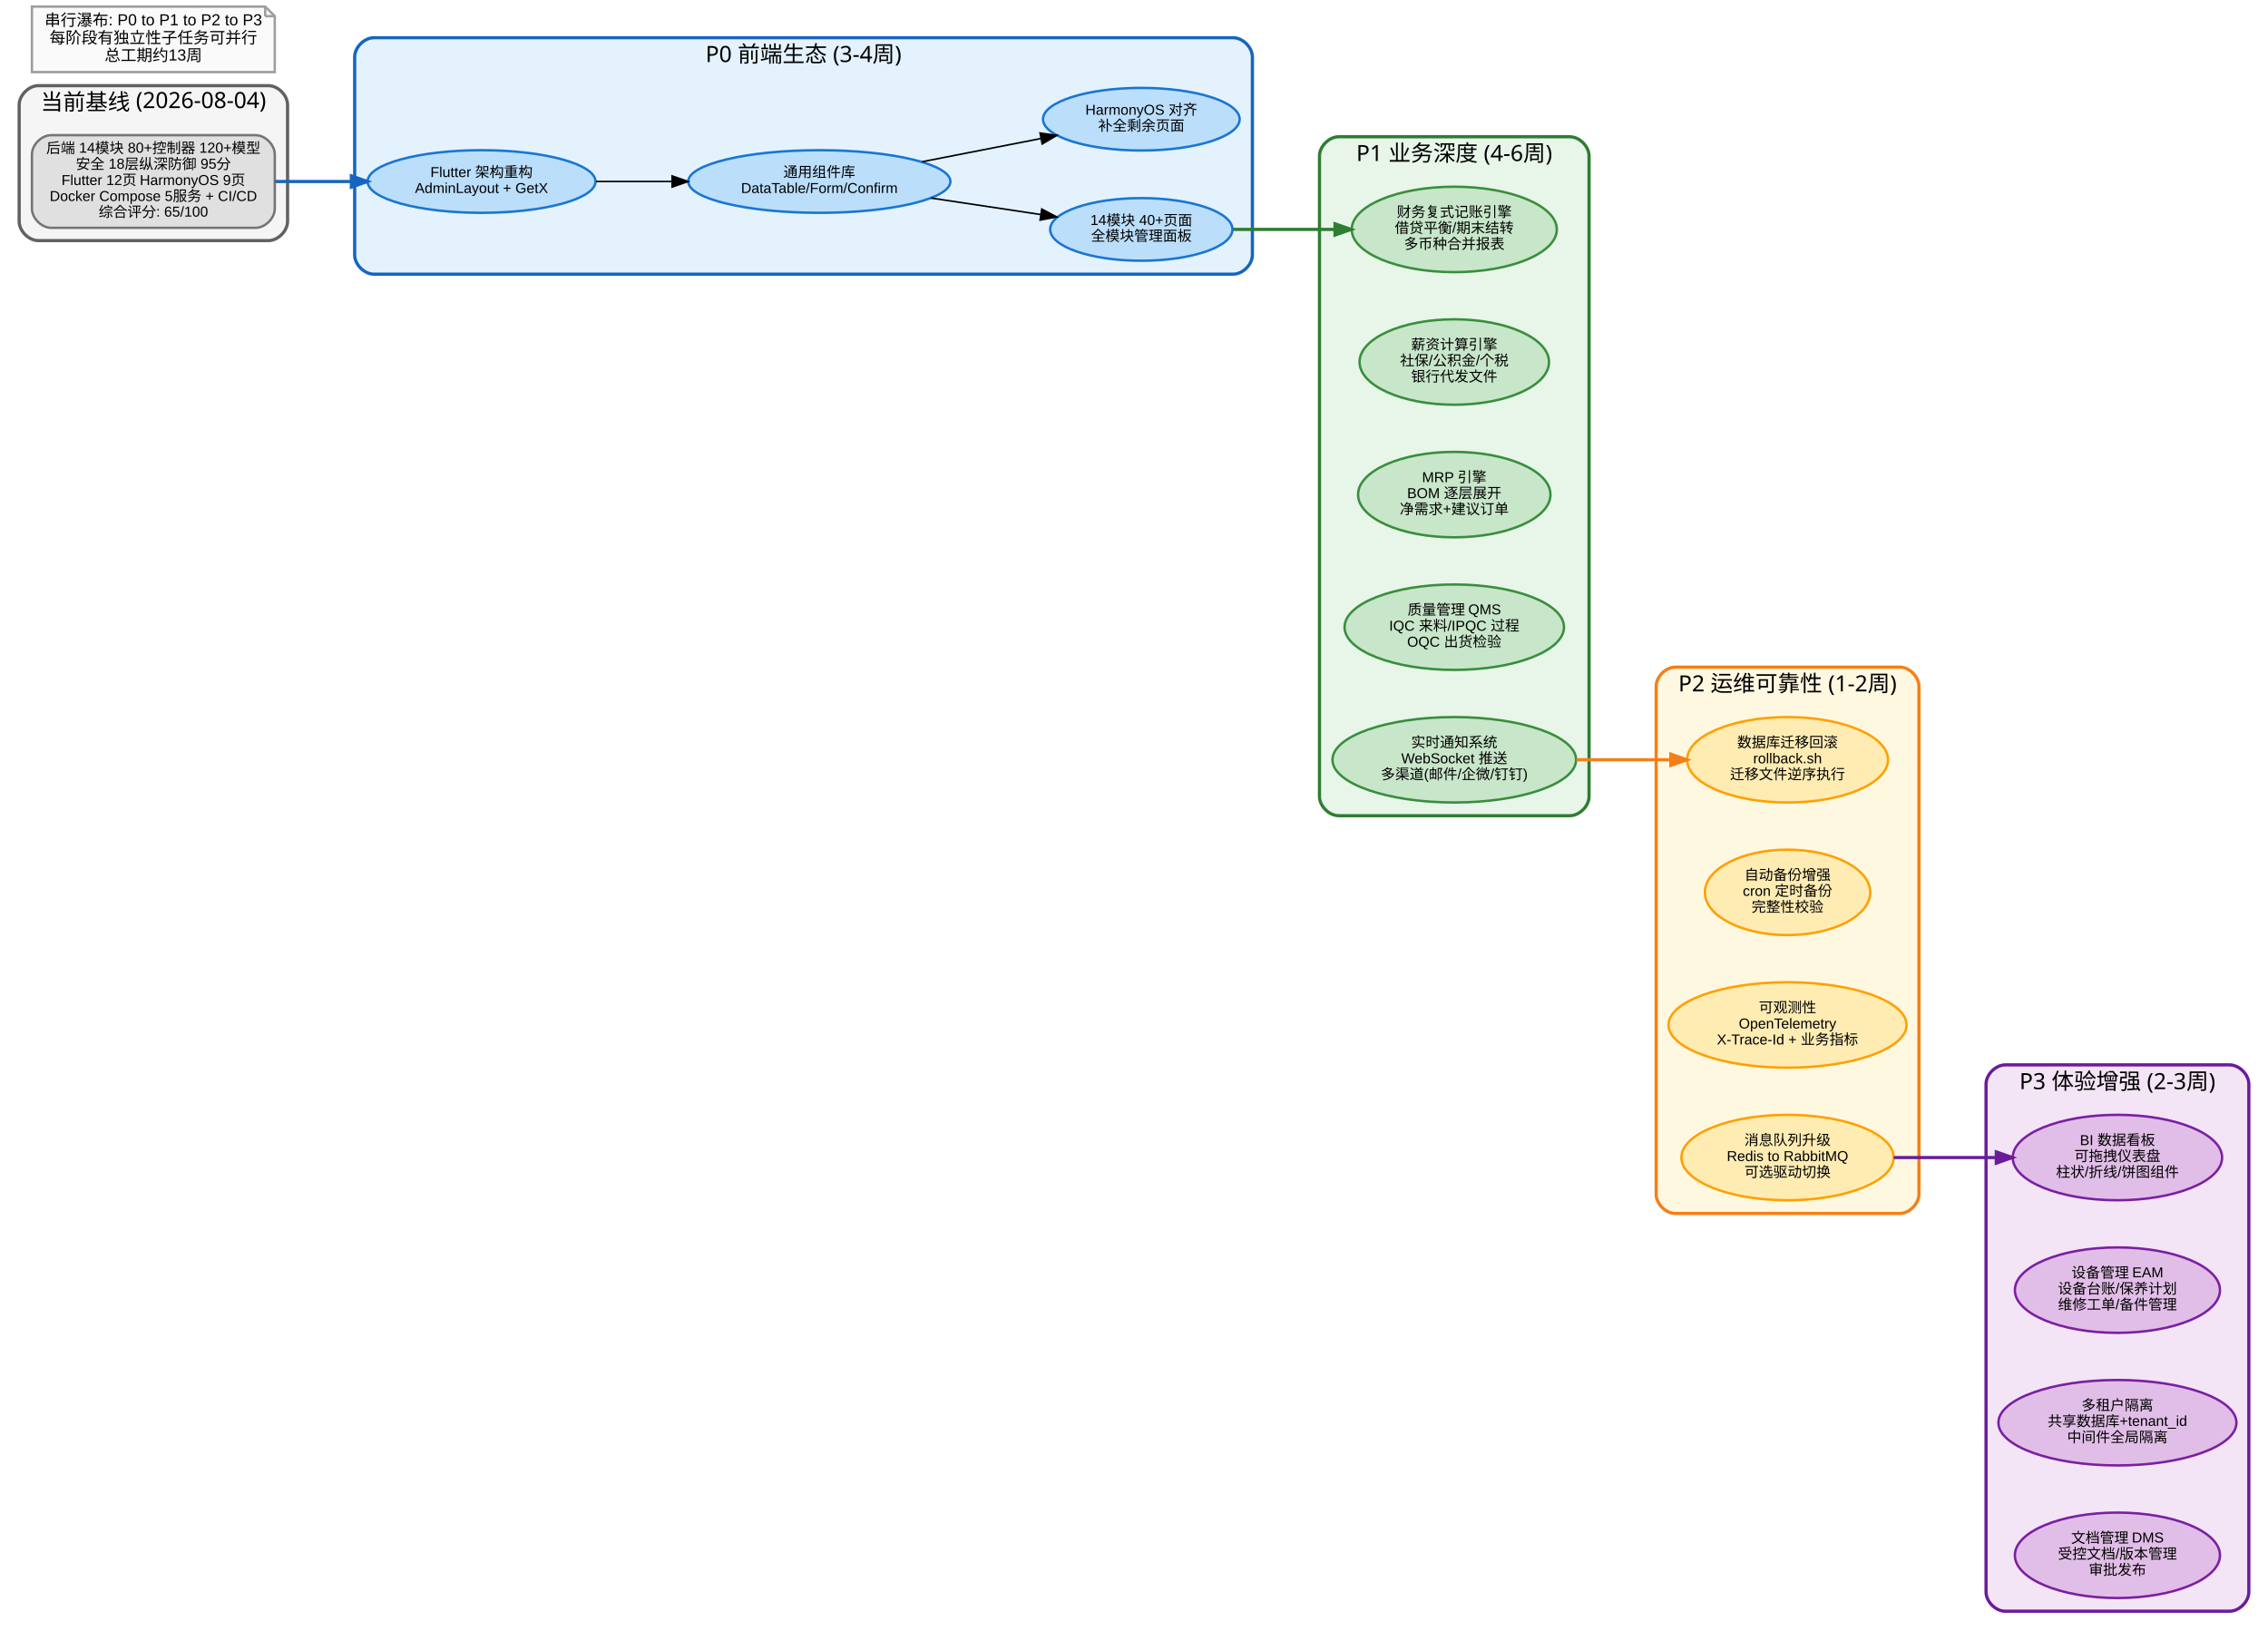
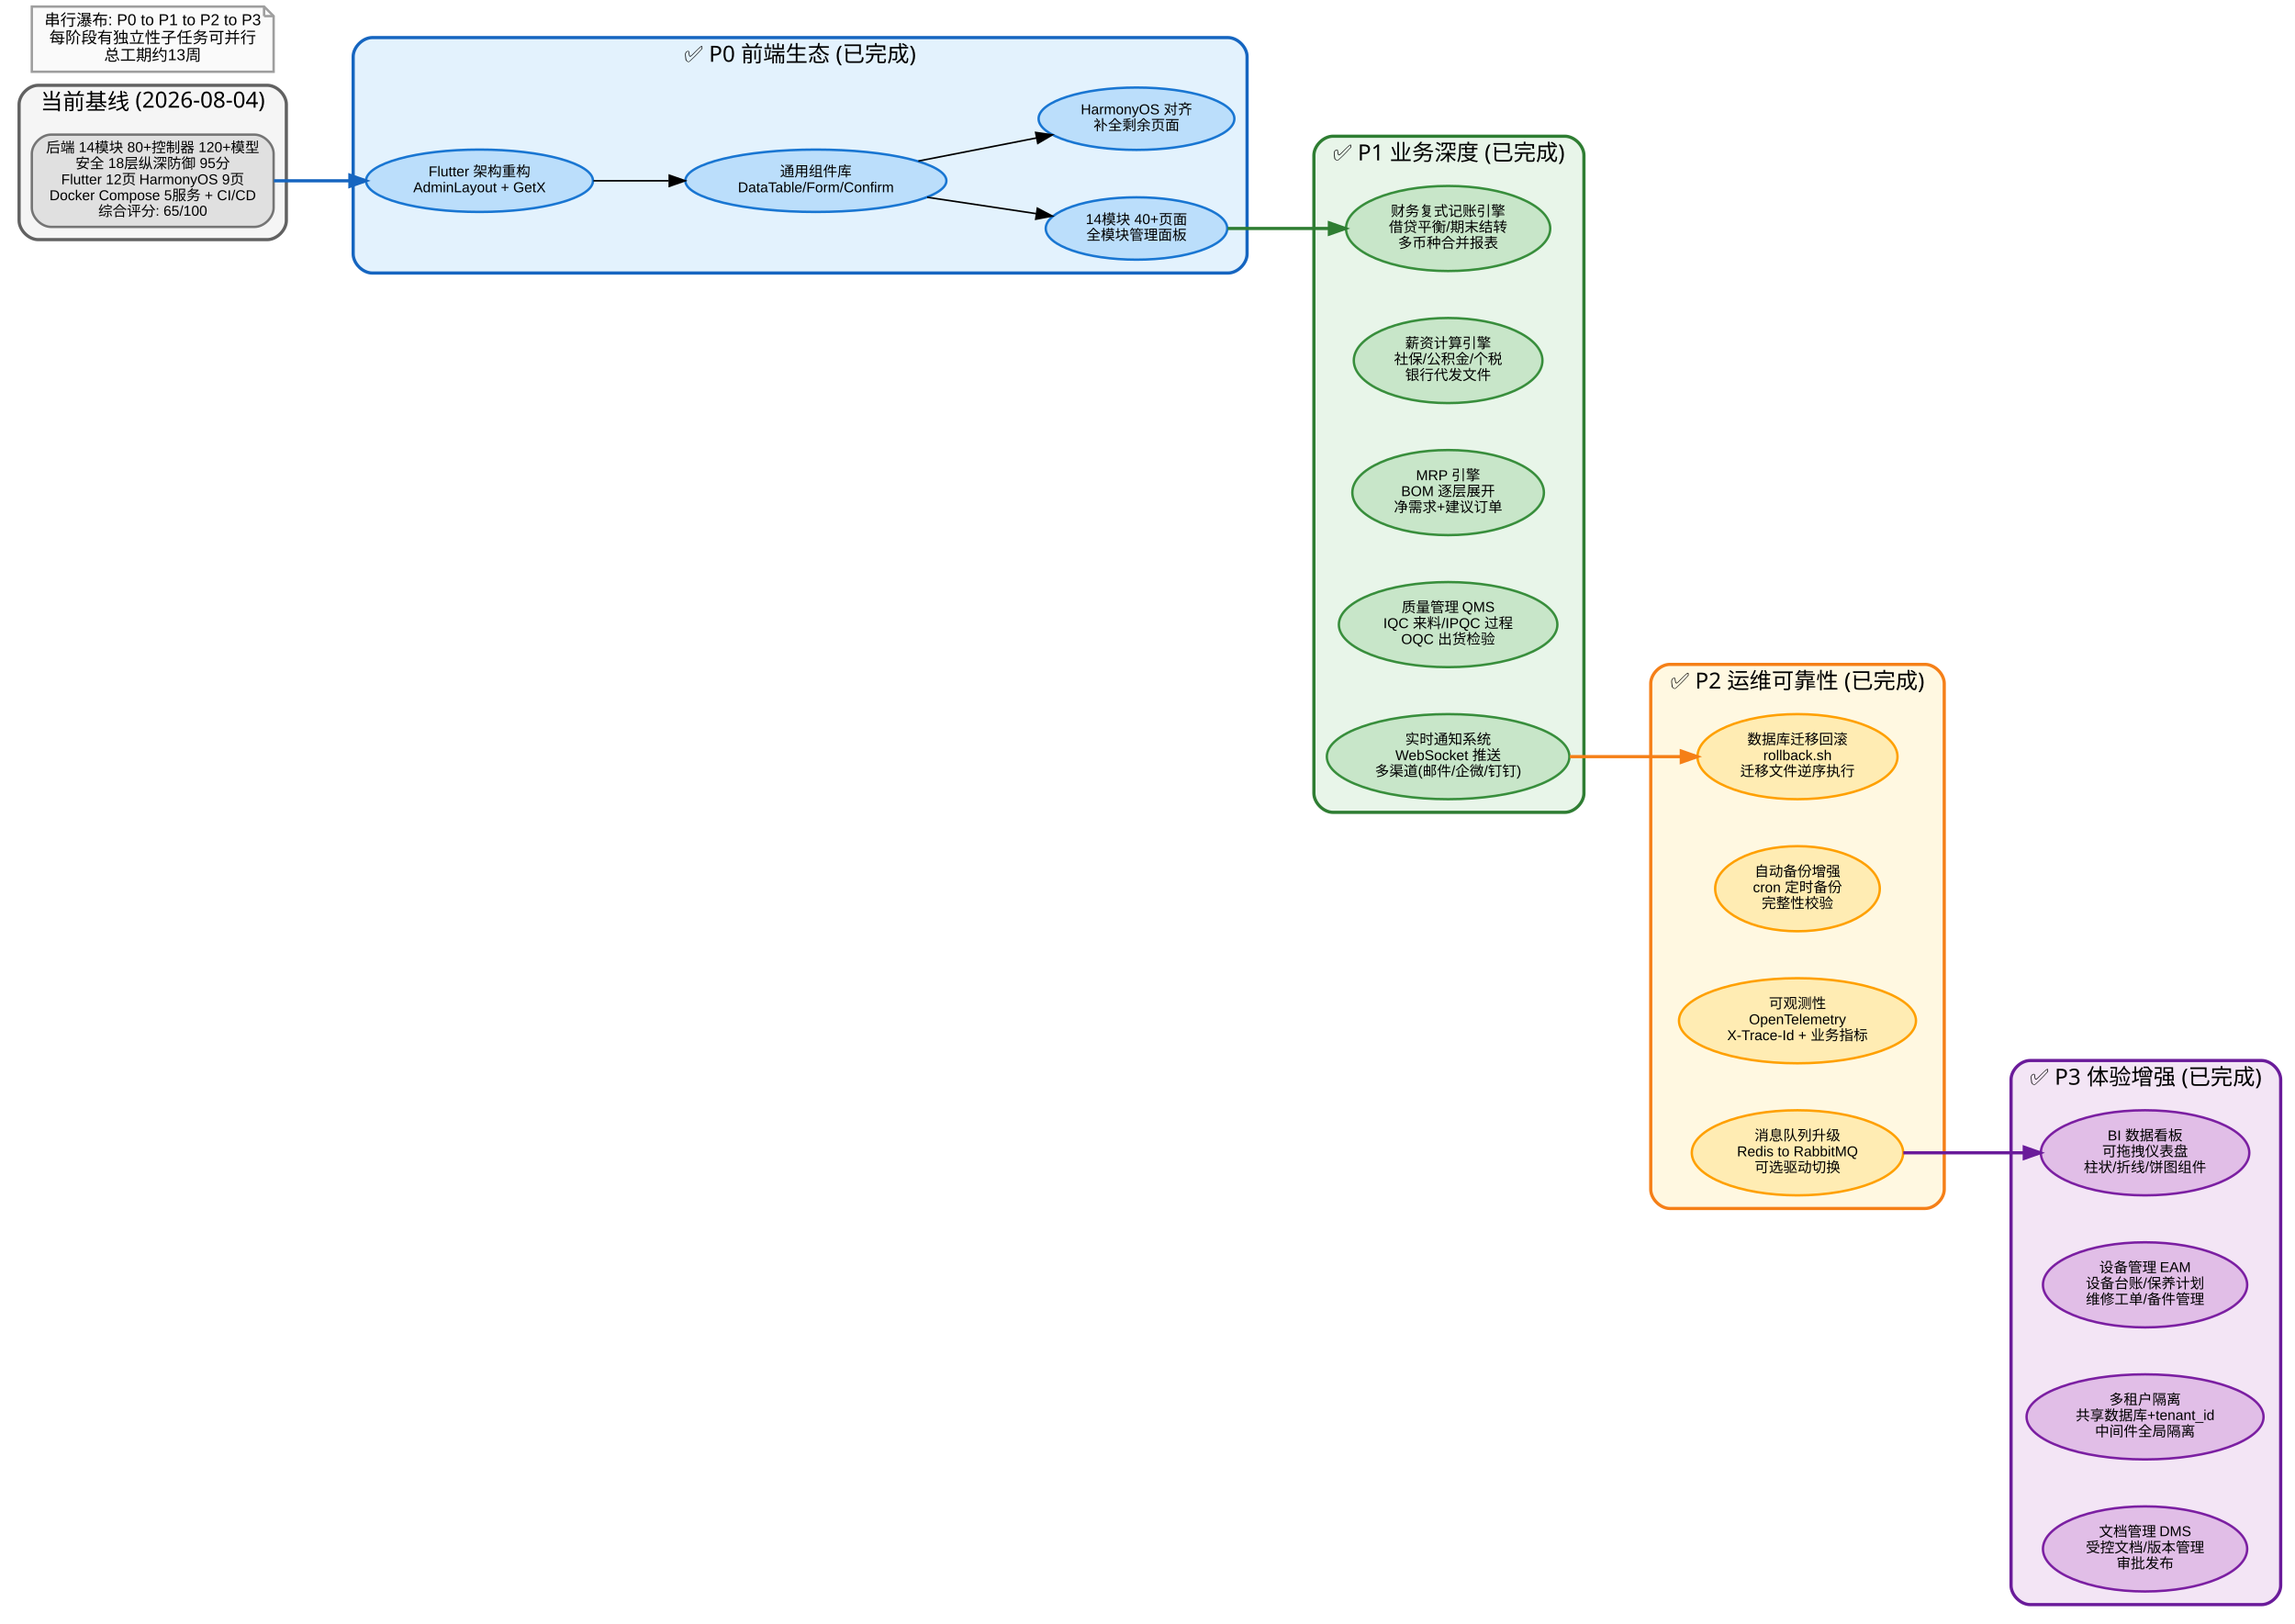
- <svg xmlns="http://www.w3.org/2000/svg" width="1420pt" height="1021pt" viewBox="0.00 0.00 1419.64 1020.50">
+ <svg xmlns="http://www.w3.org/2000/svg" width="1443pt" height="1021pt" viewBox="0.00 0.00 1442.64 1020.50">
  <g id="graph0" class="graph" transform="scale(1 1) rotate(0) translate(4 1016.5)">
    <g id="clust1" class="cluster">
      <path fill="#e3f2fd" stroke="#1565c0" stroke-width="2" d="M230,-845C230,-845 767.92,-845 767.92,-845 773.92,-845 779.92,-851 779.92,-857 779.92,-857 779.92,-981 779.92,-981 779.92,-987 773.92,-993 767.92,-993 767.92,-993 230,-993 230,-993 224,-993 218,-987 218,-981 218,-981 218,-857 218,-857 218,-851 224,-845 230,-845" />
-       <text text-anchor="middle" x="498.96" y="-977.8" font-family="Arial Bold" font-size="14.00">P0 前端生态 (3-4周)</text>
+       <text text-anchor="middle" x="498.96" y="-977.8" font-family="Arial Bold" font-size="14.00">✅ P0 前端生态 (已完成)</text>
    </g>
    <g id="clust2" class="cluster">
-       <path fill="#e8f5e9" stroke="#2e7d32" stroke-width="2" d="M833.92,-506C833.92,-506 978.66,-506 978.66,-506 984.66,-506 990.66,-512 990.66,-518 990.66,-518 990.66,-919 990.66,-919 990.66,-925 984.66,-931 978.66,-931 978.66,-931 833.92,-931 833.92,-931 827.92,-931 821.92,-925 821.92,-919 821.92,-919 821.92,-518 821.92,-518 821.92,-512 827.92,-506 833.92,-506" />
-       <text text-anchor="middle" x="906.29" y="-915.8" font-family="Arial Bold" font-size="14.00">P1 业务深度 (4-6周)</text>
+       <path fill="#e8f5e9" stroke="#2e7d32" stroke-width="2" d="M833.92,-506C833.92,-506 979.66,-506 979.66,-506 985.66,-506 991.66,-512 991.66,-518 991.66,-518 991.66,-919 991.66,-919 991.66,-925 985.66,-931 979.66,-931 979.66,-931 833.92,-931 833.92,-931 827.92,-931 821.92,-925 821.92,-919 821.92,-919 821.92,-518 821.92,-518 821.92,-512 827.92,-506 833.92,-506" />
+       <text text-anchor="middle" x="906.79" y="-915.8" font-family="Arial Bold" font-size="14.00">✅ P1 业务深度 (已完成)</text>
    </g>
    <g id="clust3" class="cluster">
-       <path fill="#fff8e1" stroke="#f57f17" stroke-width="2" d="M1044.66,-257C1044.66,-257 1185.15,-257 1185.15,-257 1191.15,-257 1197.15,-263 1197.15,-269 1197.15,-269 1197.15,-587 1197.15,-587 1197.15,-593 1191.15,-599 1185.15,-599 1185.15,-599 1044.66,-599 1044.66,-599 1038.66,-599 1032.66,-593 1032.66,-587 1032.66,-587 1032.66,-269 1032.66,-269 1032.66,-263 1038.66,-257 1044.66,-257" />
-       <text text-anchor="middle" x="1114.9" y="-583.8" font-family="Arial Bold" font-size="14.00">P2 运维可靠性 (1-2周)</text>
+       <path fill="#fff8e1" stroke="#f57f17" stroke-width="2" d="M1045.66,-257C1045.66,-257 1206.15,-257 1206.15,-257 1212.15,-257 1218.15,-263 1218.15,-269 1218.15,-269 1218.15,-587 1218.15,-587 1218.15,-593 1212.15,-599 1206.15,-599 1206.15,-599 1045.66,-599 1045.66,-599 1039.66,-599 1033.66,-593 1033.66,-587 1033.66,-587 1033.66,-269 1033.66,-269 1033.66,-263 1039.66,-257 1045.66,-257" />
+       <text text-anchor="middle" x="1125.9" y="-583.8" font-family="Arial Bold" font-size="14.00">✅ P2 运维可靠性 (已完成)</text>
    </g>
    <g id="clust4" class="cluster">
-       <path fill="#f3e5f5" stroke="#6a1b9a" stroke-width="2" d="M1251.15,-8C1251.15,-8 1391.64,-8 1391.64,-8 1397.64,-8 1403.64,-14 1403.64,-20 1403.64,-20 1403.64,-338 1403.64,-338 1403.64,-344 1397.64,-350 1391.64,-350 1391.64,-350 1251.15,-350 1251.15,-350 1245.15,-350 1239.15,-344 1239.15,-338 1239.15,-338 1239.15,-20 1239.15,-20 1239.15,-14 1245.15,-8 1251.15,-8" />
-       <text text-anchor="middle" x="1321.39" y="-334.8" font-family="Arial Bold" font-size="14.00">P3 体验增强 (2-3周)</text>
+       <path fill="#f3e5f5" stroke="#6a1b9a" stroke-width="2" d="M1272.15,-8C1272.15,-8 1417.64,-8 1417.64,-8 1423.64,-8 1429.64,-14 1429.64,-20 1429.64,-20 1429.64,-338 1429.64,-338 1429.64,-344 1423.64,-350 1417.64,-350 1417.64,-350 1272.15,-350 1272.15,-350 1266.15,-350 1260.15,-344 1260.15,-338 1260.15,-338 1260.15,-20 1260.15,-20 1260.15,-14 1266.15,-8 1272.15,-8" />
+       <text text-anchor="middle" x="1344.89" y="-334.8" font-family="Arial Bold" font-size="14.00">✅ P3 体验增强 (已完成)</text>
    </g>
    <g id="clust5" class="cluster">
      <path fill="#f5f5f5" stroke="#616161" stroke-width="2" d="M20,-866C20,-866 164,-866 164,-866 170,-866 176,-872 176,-878 176,-878 176,-951 176,-951 176,-957 170,-963 164,-963 164,-963 20,-963 20,-963 14,-963 8,-957 8,-951 8,-951 8,-878 8,-878 8,-872 14,-866 20,-866" />
      <text text-anchor="middle" x="92" y="-947.8" font-family="Arial Bold" font-size="14.00">当前基线 (2026-08-04)</text>
    </g>
    <g id="node1" class="node">
      <ellipse fill="#bbdefb" stroke="#1976d2" stroke-width="1.5" cx="297.42" cy="-903" rx="71.34" ry="19.6" />
      <text text-anchor="middle" x="297.42" y="-905.8" font-family="Arial" font-size="9.00">Flutter 架构重构</text>
      <text text-anchor="middle" x="297.42" y="-895.8" font-family="Arial" font-size="9.00">AdminLayout + GetX</text>
    </g>
    <g id="node2" class="node">
      <ellipse fill="#bbdefb" stroke="#1976d2" stroke-width="1.5" cx="508.86" cy="-903" rx="82.05" ry="19.6" />
      <text text-anchor="middle" x="508.86" y="-905.8" font-family="Arial" font-size="9.00">通用组件库</text>
      <text text-anchor="middle" x="508.86" y="-895.8" font-family="Arial" font-size="9.00">DataTable/Form/Confirm</text>
    </g>
    <g id="edge1" class="edge">
      <path fill="none" stroke="black" d="M369.03,-903C384.23,-903 400.5,-903 416.36,-903" />
      <polygon fill="black" stroke="black" points="416.71,-906.5 426.71,-903 416.71,-899.5 416.71,-906.5" />
    </g>
    <g id="node3" class="node">
      <ellipse fill="#bbdefb" stroke="#1976d2" stroke-width="1.5" cx="710.4" cy="-873" rx="57.05" ry="19.6" />
      <text text-anchor="middle" x="710.4" y="-875.8" font-family="Arial" font-size="9.00">14模块 40+页面</text>
      <text text-anchor="middle" x="710.4" y="-865.8" font-family="Arial" font-size="9.00">全模块管理面板</text>
    </g>
    <g id="edge2" class="edge">
      <path fill="none" stroke="black" d="M578.81,-892.63C601.08,-889.29 625.62,-885.6 647.36,-882.33" />
      <polygon fill="black" stroke="black" points="648.09,-885.76 657.46,-880.81 647.05,-878.84 648.09,-885.76" />
    </g>
    <g id="node4" class="node">
      <ellipse fill="#bbdefb" stroke="#1976d2" stroke-width="1.5" cx="710.4" cy="-942" rx="61.54" ry="19.6" />
      <text text-anchor="middle" x="710.4" y="-944.8" font-family="Arial" font-size="9.00">HarmonyOS 对齐</text>
      <text text-anchor="middle" x="710.4" y="-934.8" font-family="Arial" font-size="9.00">补全剩余页面</text>
    </g>
    <g id="edge3" class="edge">
      <path fill="none" stroke="black" d="M573.27,-915.39C597.04,-920.04 623.99,-925.31 647.61,-929.92" />
      <polygon fill="black" stroke="black" points="647.02,-933.37 657.51,-931.86 648.36,-926.5 647.02,-933.37" />
    </g>
    <g id="node5" class="node">
      <ellipse fill="#c8e6c9" stroke="#388e3c" stroke-width="1.5" cx="906.29" cy="-873" rx="64.19" ry="26.74" />
      <text text-anchor="middle" x="906.29" y="-880.8" font-family="Arial" font-size="9.00">财务复式记账引擎</text>
      <text text-anchor="middle" x="906.29" y="-870.8" font-family="Arial" font-size="9.00">借贷平衡/期末结转</text>
      <text text-anchor="middle" x="906.29" y="-860.8" font-family="Arial" font-size="9.00">多币种合并报表</text>
    </g>
    <g id="edge5" class="edge">
      <path fill="none" stroke="#2e7d32" stroke-width="2" d="M767.74,-873C787.63,-873 810.3,-873 831.43,-873" />
      <polygon fill="#2e7d32" stroke="#2e7d32" stroke-width="2" points="831.65,-876.5 841.65,-873 831.65,-869.5 831.65,-876.5" />
    </g>
    <g id="node6" class="node">
      <ellipse fill="#c8e6c9" stroke="#388e3c" stroke-width="1.5" cx="906.29" cy="-790" rx="59.29" ry="26.74" />
      <text text-anchor="middle" x="906.29" y="-797.8" font-family="Arial" font-size="9.00">薪资计算引擎</text>
      <text text-anchor="middle" x="906.29" y="-787.8" font-family="Arial" font-size="9.00">社保/公积金/个税</text>
      <text text-anchor="middle" x="906.29" y="-777.8" font-family="Arial" font-size="9.00">银行代发文件</text>
    </g>
    <g id="node7" class="node">
      <ellipse fill="#c8e6c9" stroke="#388e3c" stroke-width="1.5" cx="906.29" cy="-707" rx="60.21" ry="26.74" />
      <text text-anchor="middle" x="906.29" y="-714.8" font-family="Arial" font-size="9.00">MRP 引擎</text>
      <text text-anchor="middle" x="906.29" y="-704.8" font-family="Arial" font-size="9.00">BOM 逐层展开</text>
      <text text-anchor="middle" x="906.29" y="-694.8" font-family="Arial" font-size="9.00">净需求+建议订单</text>
    </g>
    <g id="node8" class="node">
      <ellipse fill="#c8e6c9" stroke="#388e3c" stroke-width="1.5" cx="906.29" cy="-624" rx="68.68" ry="26.74" />
      <text text-anchor="middle" x="906.29" y="-631.8" font-family="Arial" font-size="9.00">质量管理 QMS</text>
      <text text-anchor="middle" x="906.29" y="-621.8" font-family="Arial" font-size="9.00">IQC 来料/IPQC 过程</text>
      <text text-anchor="middle" x="906.29" y="-611.8" font-family="Arial" font-size="9.00">OQC 出货检验</text>
    </g>
    <g id="node9" class="node">
      <ellipse fill="#c8e6c9" stroke="#388e3c" stroke-width="1.5" cx="906.29" cy="-541" rx="76.24" ry="26.74" />
      <text text-anchor="middle" x="906.29" y="-548.8" font-family="Arial" font-size="9.00">实时通知系统</text>
      <text text-anchor="middle" x="906.29" y="-538.8" font-family="Arial" font-size="9.00">WebSocket 推送</text>
      <text text-anchor="middle" x="906.29" y="-528.8" font-family="Arial" font-size="9.00">多渠道(邮件/企微/钉钉)</text>
    </g>
    <g id="node10" class="node">
-       <ellipse fill="#ffecb3" stroke="#ffa000" stroke-width="1.5" cx="1114.9" cy="-541" rx="62.87" ry="26.74" />
-       <text text-anchor="middle" x="1114.9" y="-548.8" font-family="Arial" font-size="9.00">数据库迁移回滚</text>
-       <text text-anchor="middle" x="1114.9" y="-538.8" font-family="Arial" font-size="9.00">rollback.sh</text>
-       <text text-anchor="middle" x="1114.9" y="-528.8" font-family="Arial" font-size="9.00">迁移文件逆序执行</text>
+       <ellipse fill="#ffecb3" stroke="#ffa000" stroke-width="1.5" cx="1125.9" cy="-541" rx="62.87" ry="26.74" />
+       <text text-anchor="middle" x="1125.9" y="-548.8" font-family="Arial" font-size="9.00">数据库迁移回滚</text>
+       <text text-anchor="middle" x="1125.9" y="-538.8" font-family="Arial" font-size="9.00">rollback.sh</text>
+       <text text-anchor="middle" x="1125.9" y="-528.8" font-family="Arial" font-size="9.00">迁移文件逆序执行</text>
    </g>
    <g id="edge6" class="edge">
-       <path fill="none" stroke="#f57f17" stroke-width="2" d="M982.76,-541C1002.01,-541 1022.65,-541 1041.73,-541" />
-       <polygon fill="#f57f17" stroke="#f57f17" stroke-width="2" points="1041.85,-544.5 1051.85,-541 1041.85,-537.5 1041.85,-544.5" />
+       <path fill="none" stroke="#f57f17" stroke-width="2" d="M982.79,-541C1005.46,-541 1030.27,-541 1052.73,-541" />
+       <polygon fill="#f57f17" stroke="#f57f17" stroke-width="2" points="1052.86,-544.5 1062.86,-541 1052.86,-537.5 1052.86,-544.5" />
    </g>
    <g id="node11" class="node">
-       <ellipse fill="#ffecb3" stroke="#ffa000" stroke-width="1.5" cx="1114.9" cy="-458" rx="51.74" ry="26.74" />
-       <text text-anchor="middle" x="1114.9" y="-465.8" font-family="Arial" font-size="9.00">自动备份增强</text>
-       <text text-anchor="middle" x="1114.9" y="-455.8" font-family="Arial" font-size="9.00">cron 定时备份</text>
-       <text text-anchor="middle" x="1114.9" y="-445.8" font-family="Arial" font-size="9.00">完整性校验</text>
+       <ellipse fill="#ffecb3" stroke="#ffa000" stroke-width="1.5" cx="1125.9" cy="-458" rx="51.74" ry="26.74" />
+       <text text-anchor="middle" x="1125.9" y="-465.8" font-family="Arial" font-size="9.00">自动备份增强</text>
+       <text text-anchor="middle" x="1125.9" y="-455.8" font-family="Arial" font-size="9.00">cron 定时备份</text>
+       <text text-anchor="middle" x="1125.9" y="-445.8" font-family="Arial" font-size="9.00">完整性校验</text>
    </g>
    <g id="node12" class="node">
-       <ellipse fill="#ffecb3" stroke="#ffa000" stroke-width="1.5" cx="1114.9" cy="-375" rx="74.49" ry="26.74" />
-       <text text-anchor="middle" x="1114.9" y="-382.8" font-family="Arial" font-size="9.00">可观测性</text>
-       <text text-anchor="middle" x="1114.9" y="-372.8" font-family="Arial" font-size="9.00">OpenTelemetry</text>
-       <text text-anchor="middle" x="1114.9" y="-362.8" font-family="Arial" font-size="9.00">X-Trace-Id + 业务指标</text>
+       <ellipse fill="#ffecb3" stroke="#ffa000" stroke-width="1.5" cx="1125.9" cy="-375" rx="74.49" ry="26.74" />
+       <text text-anchor="middle" x="1125.9" y="-382.8" font-family="Arial" font-size="9.00">可观测性</text>
+       <text text-anchor="middle" x="1125.9" y="-372.8" font-family="Arial" font-size="9.00">OpenTelemetry</text>
+       <text text-anchor="middle" x="1125.9" y="-362.8" font-family="Arial" font-size="9.00">X-Trace-Id + 业务指标</text>
    </g>
    <g id="node13" class="node">
-       <ellipse fill="#ffecb3" stroke="#ffa000" stroke-width="1.5" cx="1114.9" cy="-292" rx="66.44" ry="26.74" />
-       <text text-anchor="middle" x="1114.9" y="-299.8" font-family="Arial" font-size="9.00">消息队列升级</text>
-       <text text-anchor="middle" x="1114.9" y="-289.8" font-family="Arial" font-size="9.00">Redis to RabbitMQ</text>
-       <text text-anchor="middle" x="1114.9" y="-279.8" font-family="Arial" font-size="9.00">可选驱动切换</text>
+       <ellipse fill="#ffecb3" stroke="#ffa000" stroke-width="1.5" cx="1125.9" cy="-292" rx="66.44" ry="26.74" />
+       <text text-anchor="middle" x="1125.9" y="-299.8" font-family="Arial" font-size="9.00">消息队列升级</text>
+       <text text-anchor="middle" x="1125.9" y="-289.8" font-family="Arial" font-size="9.00">Redis to RabbitMQ</text>
+       <text text-anchor="middle" x="1125.9" y="-279.8" font-family="Arial" font-size="9.00">可选驱动切换</text>
    </g>
    <g id="node14" class="node">
-       <ellipse fill="#e1bee7" stroke="#7b1fa2" stroke-width="1.5" cx="1321.39" cy="-292" rx="65.52" ry="26.74" />
-       <text text-anchor="middle" x="1321.39" y="-299.8" font-family="Arial" font-size="9.00">BI 数据看板</text>
-       <text text-anchor="middle" x="1321.39" y="-289.8" font-family="Arial" font-size="9.00">可拖拽仪表盘</text>
-       <text text-anchor="middle" x="1321.39" y="-279.8" font-family="Arial" font-size="9.00">柱状/折线/饼图组件</text>
+       <ellipse fill="#e1bee7" stroke="#7b1fa2" stroke-width="1.5" cx="1344.39" cy="-292" rx="65.52" ry="26.74" />
+       <text text-anchor="middle" x="1344.39" y="-299.8" font-family="Arial" font-size="9.00">BI 数据看板</text>
+       <text text-anchor="middle" x="1344.39" y="-289.8" font-family="Arial" font-size="9.00">可拖拽仪表盘</text>
+       <text text-anchor="middle" x="1344.39" y="-279.8" font-family="Arial" font-size="9.00">柱状/折线/饼图组件</text>
    </g>
    <g id="edge7" class="edge">
-       <path fill="none" stroke="#6a1b9a" stroke-width="2" d="M1181.45,-292C1201.83,-292 1224.45,-292 1245.42,-292" />
-       <polygon fill="#6a1b9a" stroke="#6a1b9a" stroke-width="2" points="1245.57,-295.5 1255.57,-292 1245.57,-288.5 1245.57,-295.5" />
+       <path fill="none" stroke="#6a1b9a" stroke-width="2" d="M1192.44,-292C1216.4,-292 1243.68,-292 1268.39,-292" />
+       <polygon fill="#6a1b9a" stroke="#6a1b9a" stroke-width="2" points="1268.45,-295.5 1278.45,-292 1268.45,-288.5 1268.45,-295.5" />
    </g>
    <g id="node15" class="node">
-       <ellipse fill="#e1bee7" stroke="#7b1fa2" stroke-width="1.5" cx="1321.39" cy="-209" rx="64.19" ry="26.74" />
-       <text text-anchor="middle" x="1321.39" y="-216.8" font-family="Arial" font-size="9.00">设备管理 EAM</text>
-       <text text-anchor="middle" x="1321.39" y="-206.8" font-family="Arial" font-size="9.00">设备台账/保养计划</text>
-       <text text-anchor="middle" x="1321.39" y="-196.8" font-family="Arial" font-size="9.00">维修工单/备件管理</text>
+       <ellipse fill="#e1bee7" stroke="#7b1fa2" stroke-width="1.5" cx="1344.39" cy="-209" rx="64.19" ry="26.74" />
+       <text text-anchor="middle" x="1344.39" y="-216.8" font-family="Arial" font-size="9.00">设备管理 EAM</text>
+       <text text-anchor="middle" x="1344.39" y="-206.8" font-family="Arial" font-size="9.00">设备台账/保养计划</text>
+       <text text-anchor="middle" x="1344.39" y="-196.8" font-family="Arial" font-size="9.00">维修工单/备件管理</text>
    </g>
    <g id="node16" class="node">
-       <ellipse fill="#e1bee7" stroke="#7b1fa2" stroke-width="1.5" cx="1321.39" cy="-126" rx="74.49" ry="26.74" />
-       <text text-anchor="middle" x="1321.39" y="-133.8" font-family="Arial" font-size="9.00">多租户隔离</text>
-       <text text-anchor="middle" x="1321.39" y="-123.8" font-family="Arial" font-size="9.00">共享数据库+tenant_id</text>
-       <text text-anchor="middle" x="1321.39" y="-113.8" font-family="Arial" font-size="9.00">中间件全局隔离</text>
+       <ellipse fill="#e1bee7" stroke="#7b1fa2" stroke-width="1.5" cx="1344.39" cy="-126" rx="74.49" ry="26.74" />
+       <text text-anchor="middle" x="1344.39" y="-133.8" font-family="Arial" font-size="9.00">多租户隔离</text>
+       <text text-anchor="middle" x="1344.39" y="-123.8" font-family="Arial" font-size="9.00">共享数据库+tenant_id</text>
+       <text text-anchor="middle" x="1344.39" y="-113.8" font-family="Arial" font-size="9.00">中间件全局隔离</text>
    </g>
    <g id="node17" class="node">
-       <ellipse fill="#e1bee7" stroke="#7b1fa2" stroke-width="1.5" cx="1321.39" cy="-43" rx="64.19" ry="26.74" />
-       <text text-anchor="middle" x="1321.39" y="-50.8" font-family="Arial" font-size="9.00">文档管理 DMS</text>
-       <text text-anchor="middle" x="1321.39" y="-40.8" font-family="Arial" font-size="9.00">受控文档/版本管理</text>
-       <text text-anchor="middle" x="1321.39" y="-30.8" font-family="Arial" font-size="9.00">审批发布</text>
+       <ellipse fill="#e1bee7" stroke="#7b1fa2" stroke-width="1.5" cx="1344.39" cy="-43" rx="64.19" ry="26.74" />
+       <text text-anchor="middle" x="1344.39" y="-50.8" font-family="Arial" font-size="9.00">文档管理 DMS</text>
+       <text text-anchor="middle" x="1344.39" y="-40.8" font-family="Arial" font-size="9.00">受控文档/版本管理</text>
+       <text text-anchor="middle" x="1344.39" y="-30.8" font-family="Arial" font-size="9.00">审批发布</text>
    </g>
    <g id="node18" class="node">
      <path fill="#e0e0e0" stroke="#757575" stroke-width="1.5" d="M156,-932C156,-932 28,-932 28,-932 22,-932 16,-926 16,-920 16,-920 16,-886 16,-886 16,-880 22,-874 28,-874 28,-874 156,-874 156,-874 162,-874 168,-880 168,-886 168,-886 168,-920 168,-920 168,-926 162,-932 156,-932" />
      <text text-anchor="middle" x="92" y="-920.8" font-family="Arial" font-size="9.00">后端 14模块 80+控制器 120+模型</text>
      <text text-anchor="middle" x="92" y="-910.8" font-family="Arial" font-size="9.00">安全 18层纵深防御 95分</text>
      <text text-anchor="middle" x="92" y="-900.8" font-family="Arial" font-size="9.00">Flutter 12页 HarmonyOS 9页</text>
      <text text-anchor="middle" x="92" y="-890.8" font-family="Arial" font-size="9.00">Docker Compose 5服务 + CI/CD</text>
      <text text-anchor="middle" x="92" y="-880.8" font-family="Arial" font-size="9.00">综合评分: 65/100</text>
    </g>
    <g id="edge4" class="edge">
      <path fill="none" stroke="#1565c0" stroke-width="2" d="M168.17,-903C183.67,-903 200.06,-903 215.75,-903" />
      <polygon fill="#1565c0" stroke="#1565c0" stroke-width="2" points="215.94,-906.5 225.94,-903 215.94,-899.5 215.94,-906.5" />
    </g>
    <g id="node19" class="node">
      <polygon fill="#fafafa" stroke="#9e9e9e" stroke-width="1.5" points="162,-1012.5 16,-1012.5 16,-971.5 168,-971.5 168,-1006.5 162,-1012.5" />
      <polyline fill="none" stroke="#9e9e9e" stroke-width="1.5" points="162,-1012.5 162,-1006.5 " />
      <polyline fill="none" stroke="#9e9e9e" stroke-width="1.5" points="168,-1006.5 162,-1006.5 " />
      <text text-anchor="middle" x="92" y="-1000.5" font-family="Arial" font-size="10.00">串行瀑布: P0 to P1 to P2 to P3</text>
      <text text-anchor="middle" x="92" y="-989.5" font-family="Arial" font-size="10.00">每阶段有独立性子任务可并行</text>
      <text text-anchor="middle" x="92" y="-978.5" font-family="Arial" font-size="10.00">总工期约13周</text>
    </g>
  </g>
</svg>
